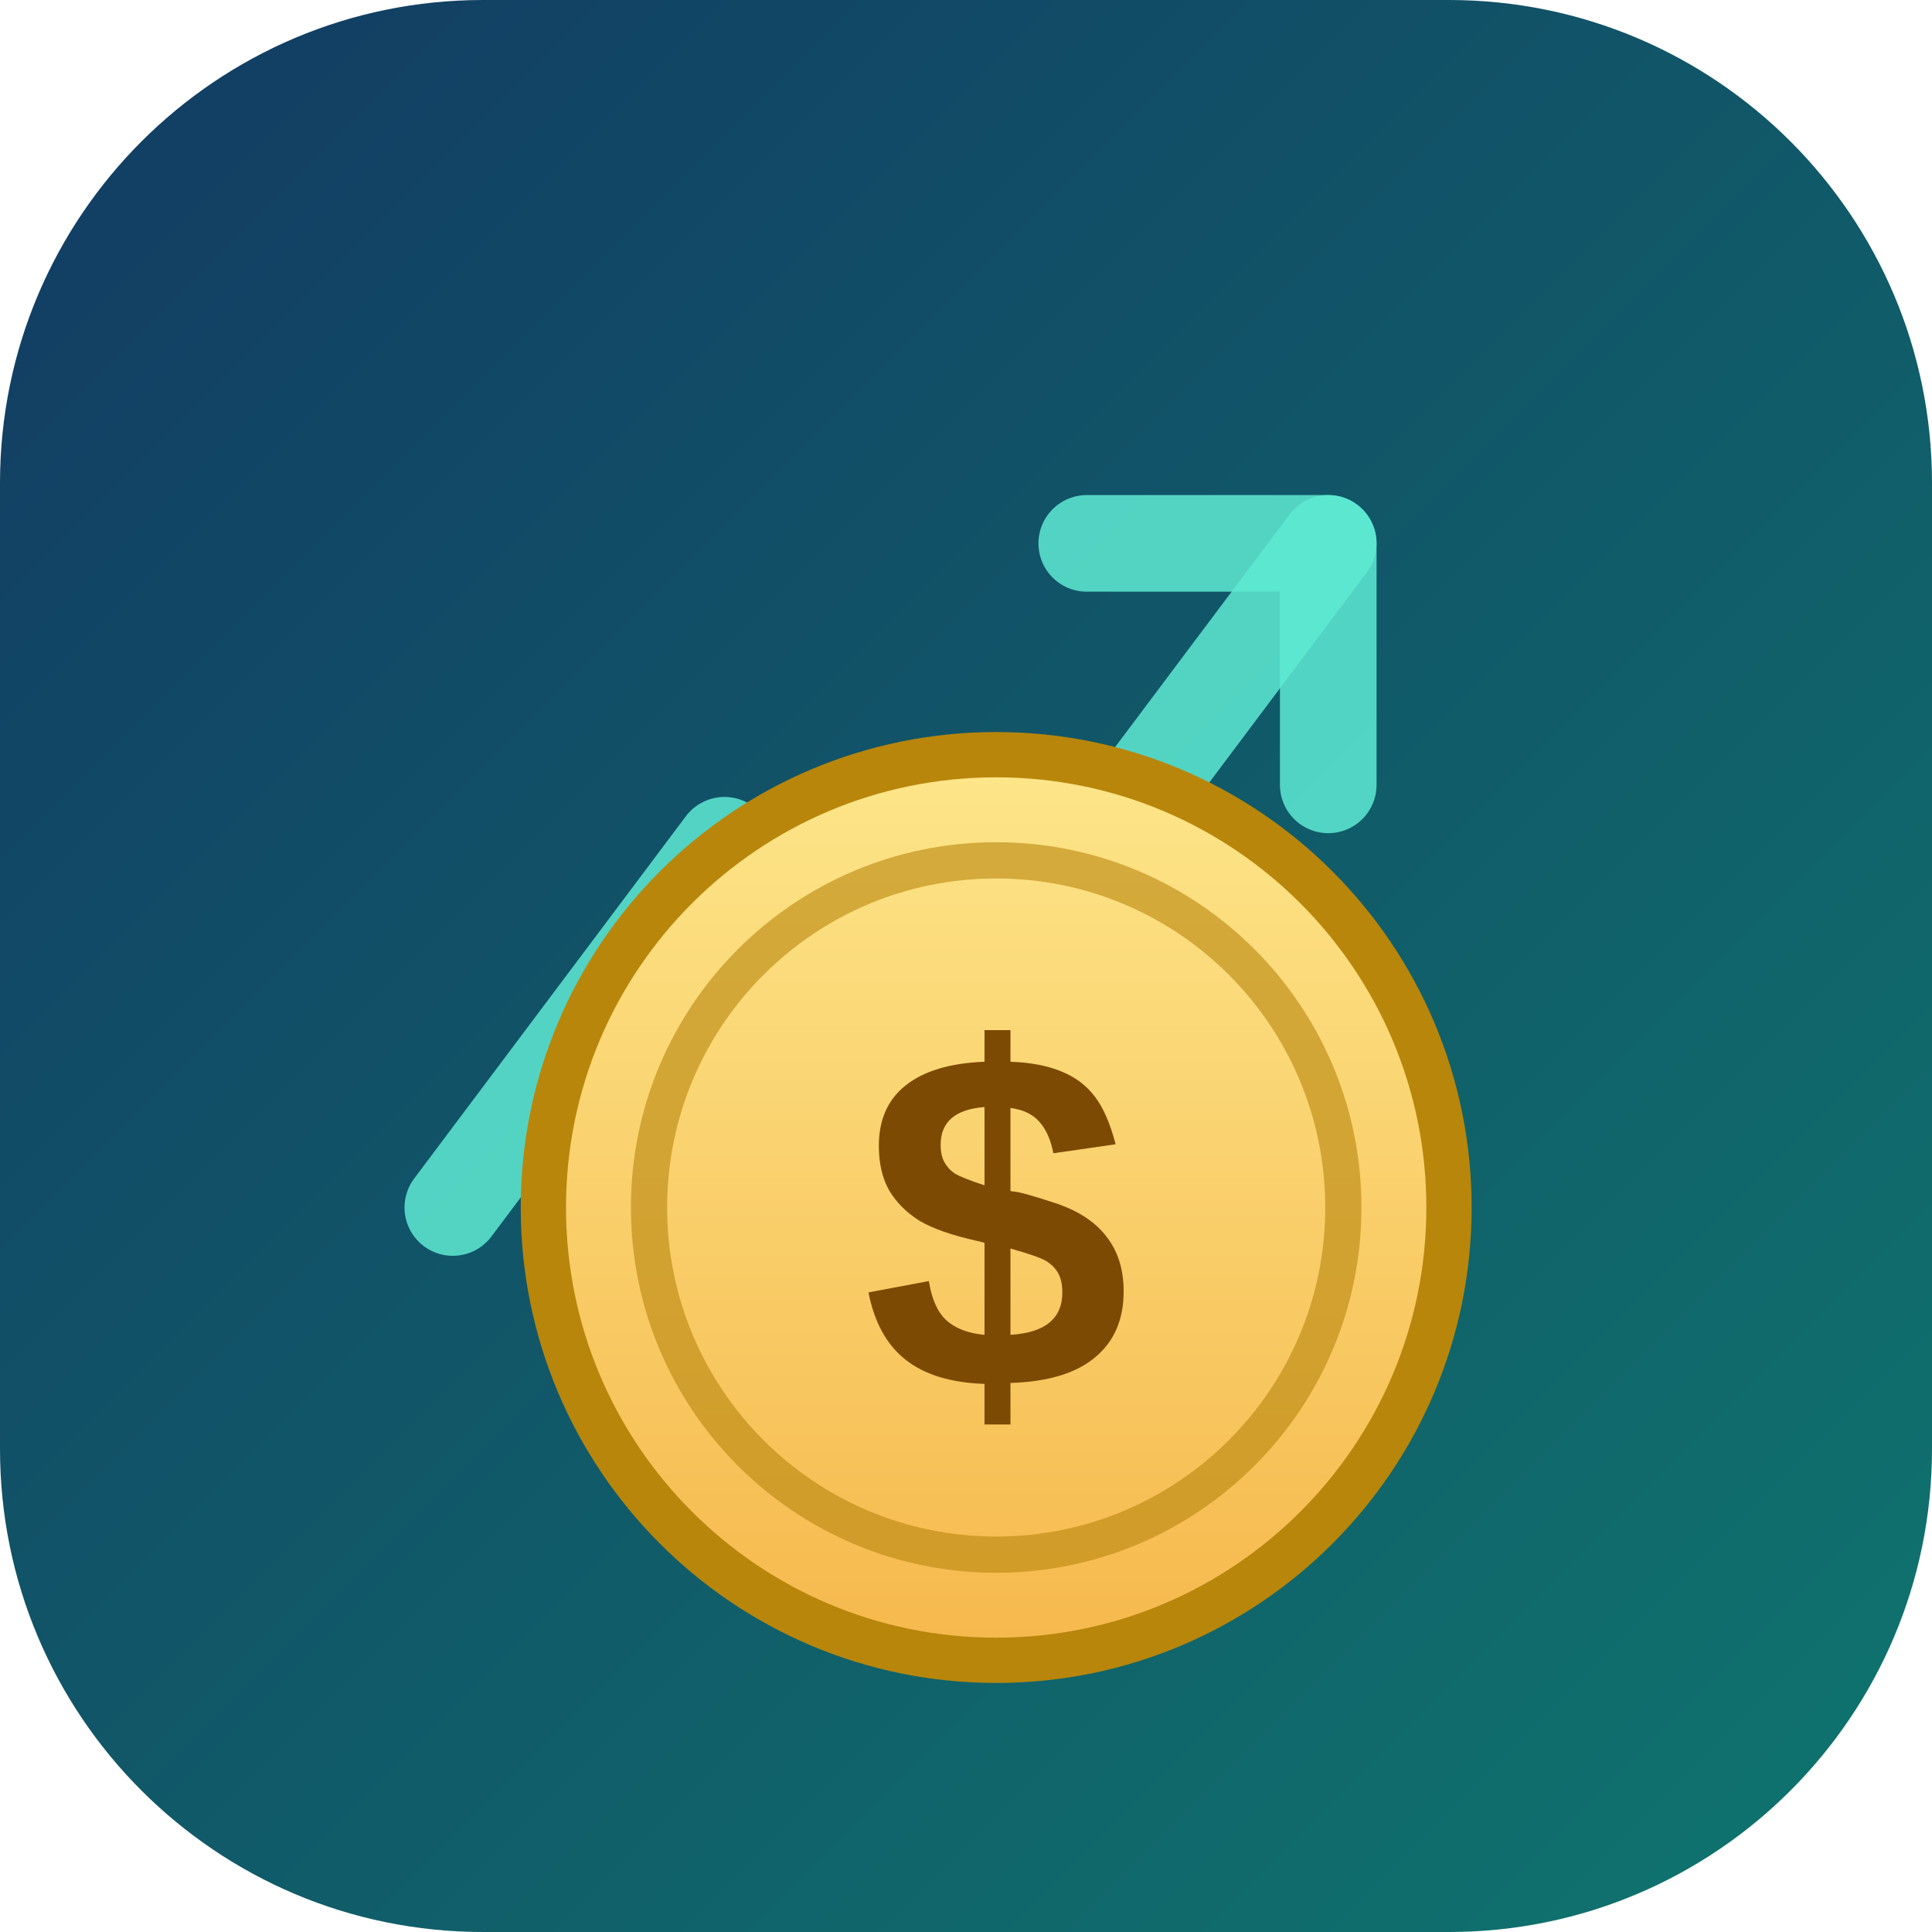
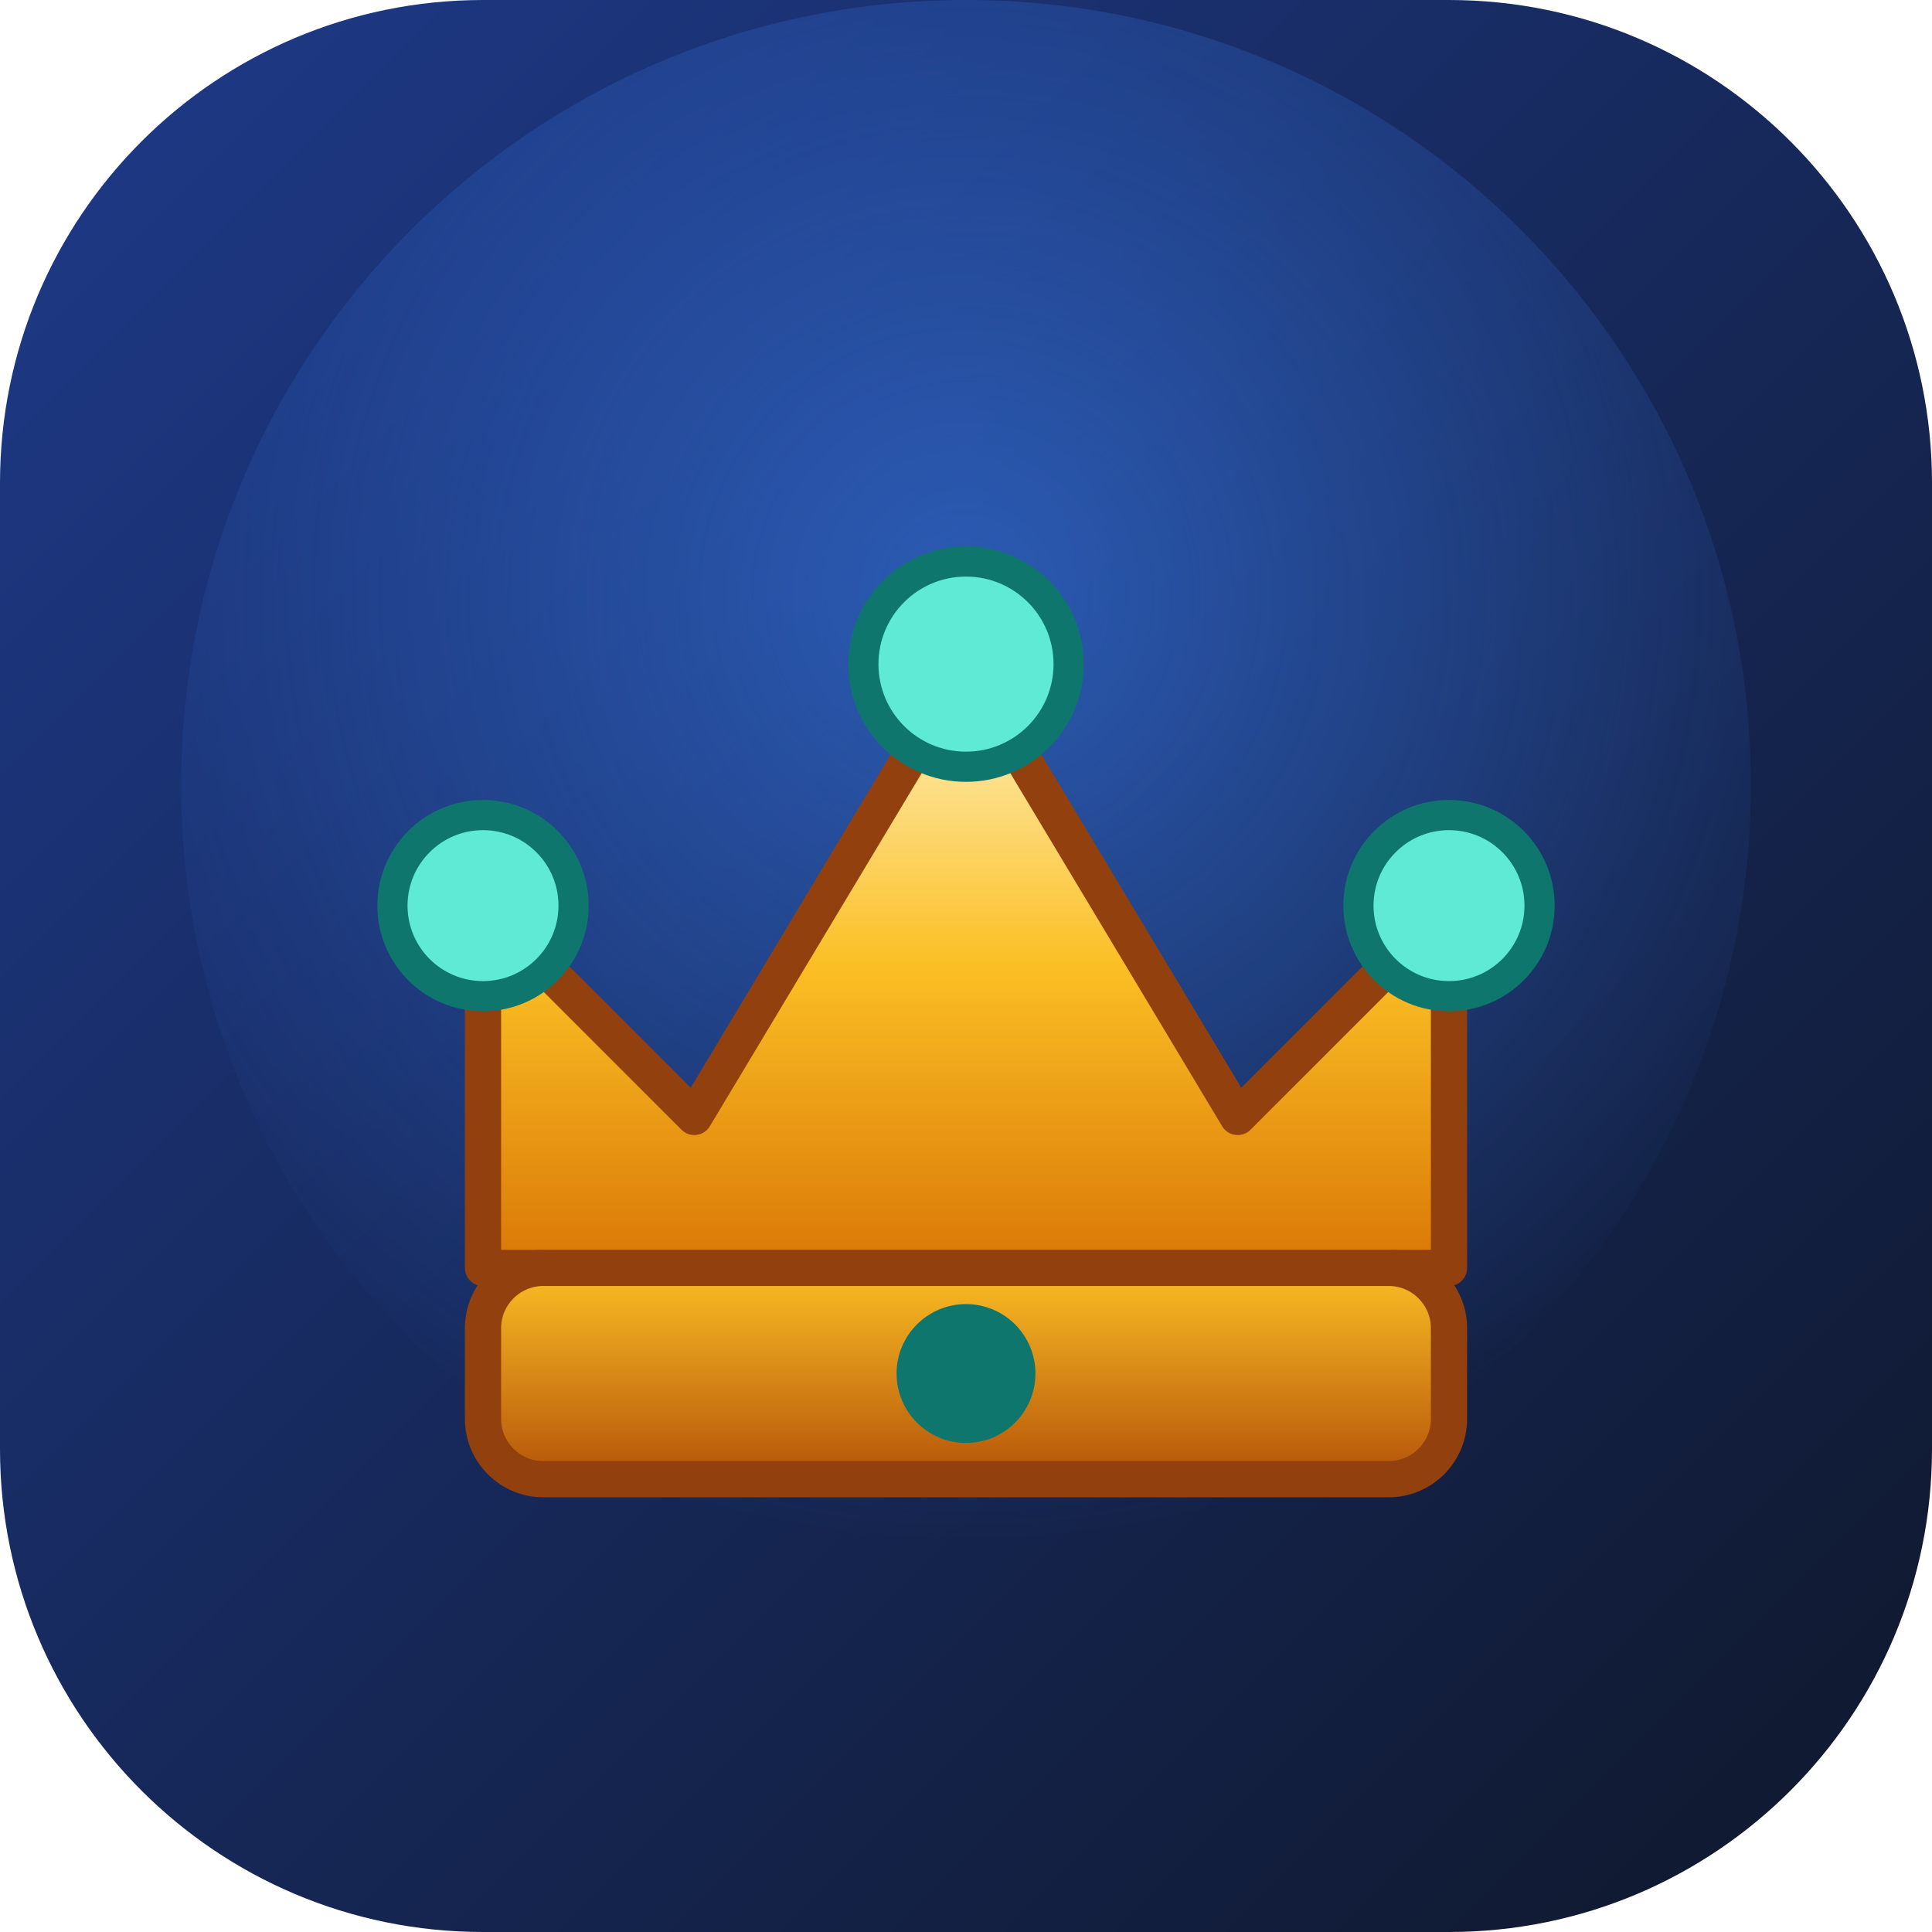
<svg xmlns="http://www.w3.org/2000/svg" width="64" height="64" viewBox="0 0 64 64">
  <defs>
    <linearGradient id="bg" x1="0" y1="0" x2="1" y2="1">
-       <stop offset="0" stop-color="#123a63" />
-       <stop offset="1" stop-color="#0f766e" />
+       <stop offset="0" stop-color="#1e3a8a" />
+       <stop offset="1" stop-color="#0f172a" />
    </linearGradient>
-     <linearGradient id="coin" x1="0" y1="0" x2="0" y2="1">
-       <stop offset="0" stop-color="#fde68a" />
-       <stop offset="1" stop-color="#f6b84c" />
+     <radialGradient id="glow" cx="50%" cy="38%" r="60%">
+       <stop offset="0" stop-color="#3b82f6" stop-opacity="0.55" />
+       <stop offset="1" stop-color="#3b82f6" stop-opacity="0" />
+     </radialGradient>
+     <linearGradient id="gold" x1="0" y1="0" x2="0" y2="1">
+       <stop offset="0" stop-color="#fef3c7" />
+       <stop offset="0.5" stop-color="#fbbf24" />
+       <stop offset="1" stop-color="#d97706" />
+     </linearGradient>
+     <linearGradient id="band" x1="0" y1="0" x2="0" y2="1">
+       <stop offset="0" stop-color="#fbbf24" />
+       <stop offset="1" stop-color="#b45309" />
    </linearGradient>
  </defs>
  <rect width="64" height="64" rx="16" fill="url(#bg)" />
-   <path d="M15 40 L24 28 L32 34 L44 18" stroke="#5eead4" stroke-width="3.2" stroke-linecap="round" stroke-linejoin="round" fill="none" opacity="0.85" />
-   <path d="M36 18 H44 V26" stroke="#5eead4" stroke-width="3.2" stroke-linecap="round" stroke-linejoin="round" fill="none" opacity="0.85" />
-   <circle cx="33" cy="40" r="15" fill="url(#coin)" stroke="#b8860b" stroke-width="1.5" />
-   <circle cx="33" cy="40" r="11.5" fill="none" stroke="#b8860b" stroke-width="1.2" opacity="0.6" />
-   <text x="33" y="46" text-anchor="middle" font-family="Arial, sans-serif" font-weight="800" font-size="16" fill="#7c4a03">$</text>
+   <circle cx="32" cy="26" r="26" fill="url(#glow)" />
+   <path d="M16 42 L16 30 L23 37 L32 22 L41 37 L48 30 L48 42 Z" fill="url(#gold)" stroke="#92400e" stroke-width="1.2" stroke-linejoin="round" />
+   <rect x="16" y="42" width="32" height="7" rx="2" fill="url(#band)" stroke="#92400e" stroke-width="1.2" />
+   <circle cx="16" cy="30" r="3" fill="#5eead4" stroke="#0f766e" stroke-width="1" />
+   <circle cx="32" cy="22" r="3.4" fill="#5eead4" stroke="#0f766e" stroke-width="1" />
+   <circle cx="48" cy="30" r="3" fill="#5eead4" stroke="#0f766e" stroke-width="1" />
+   <circle cx="32" cy="45.5" r="2.3" fill="#0f766e" />
</svg>
